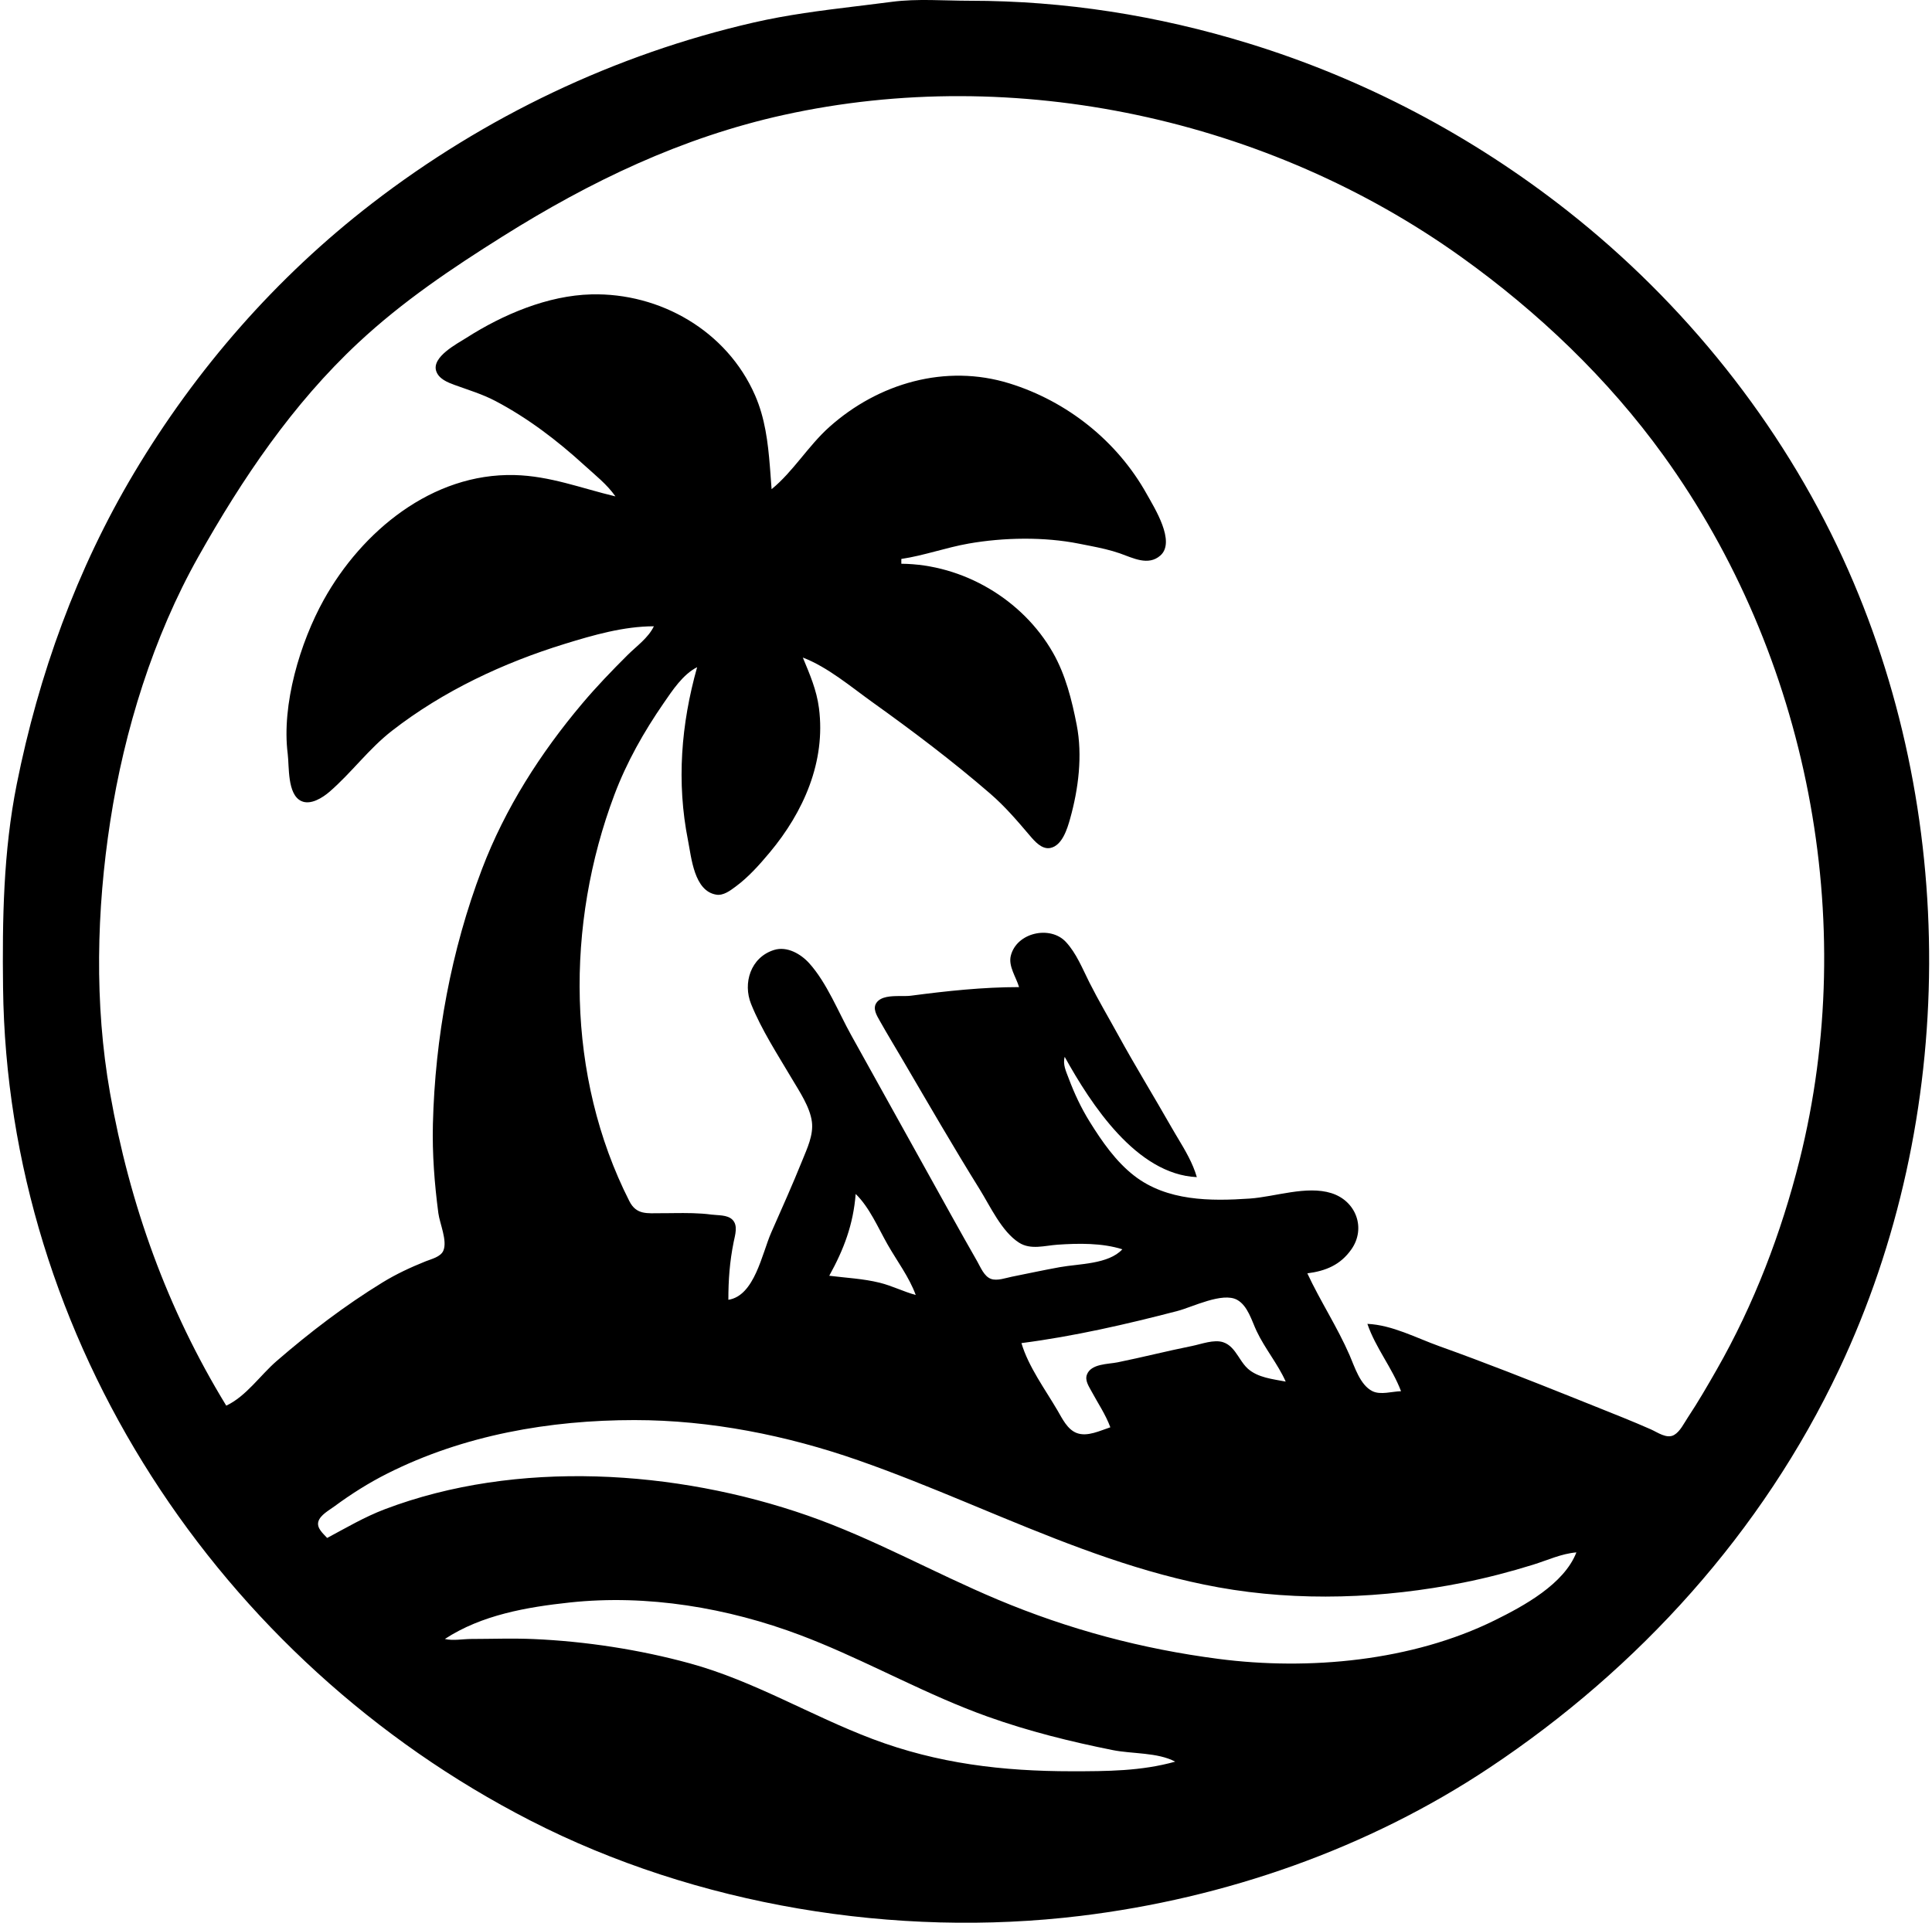
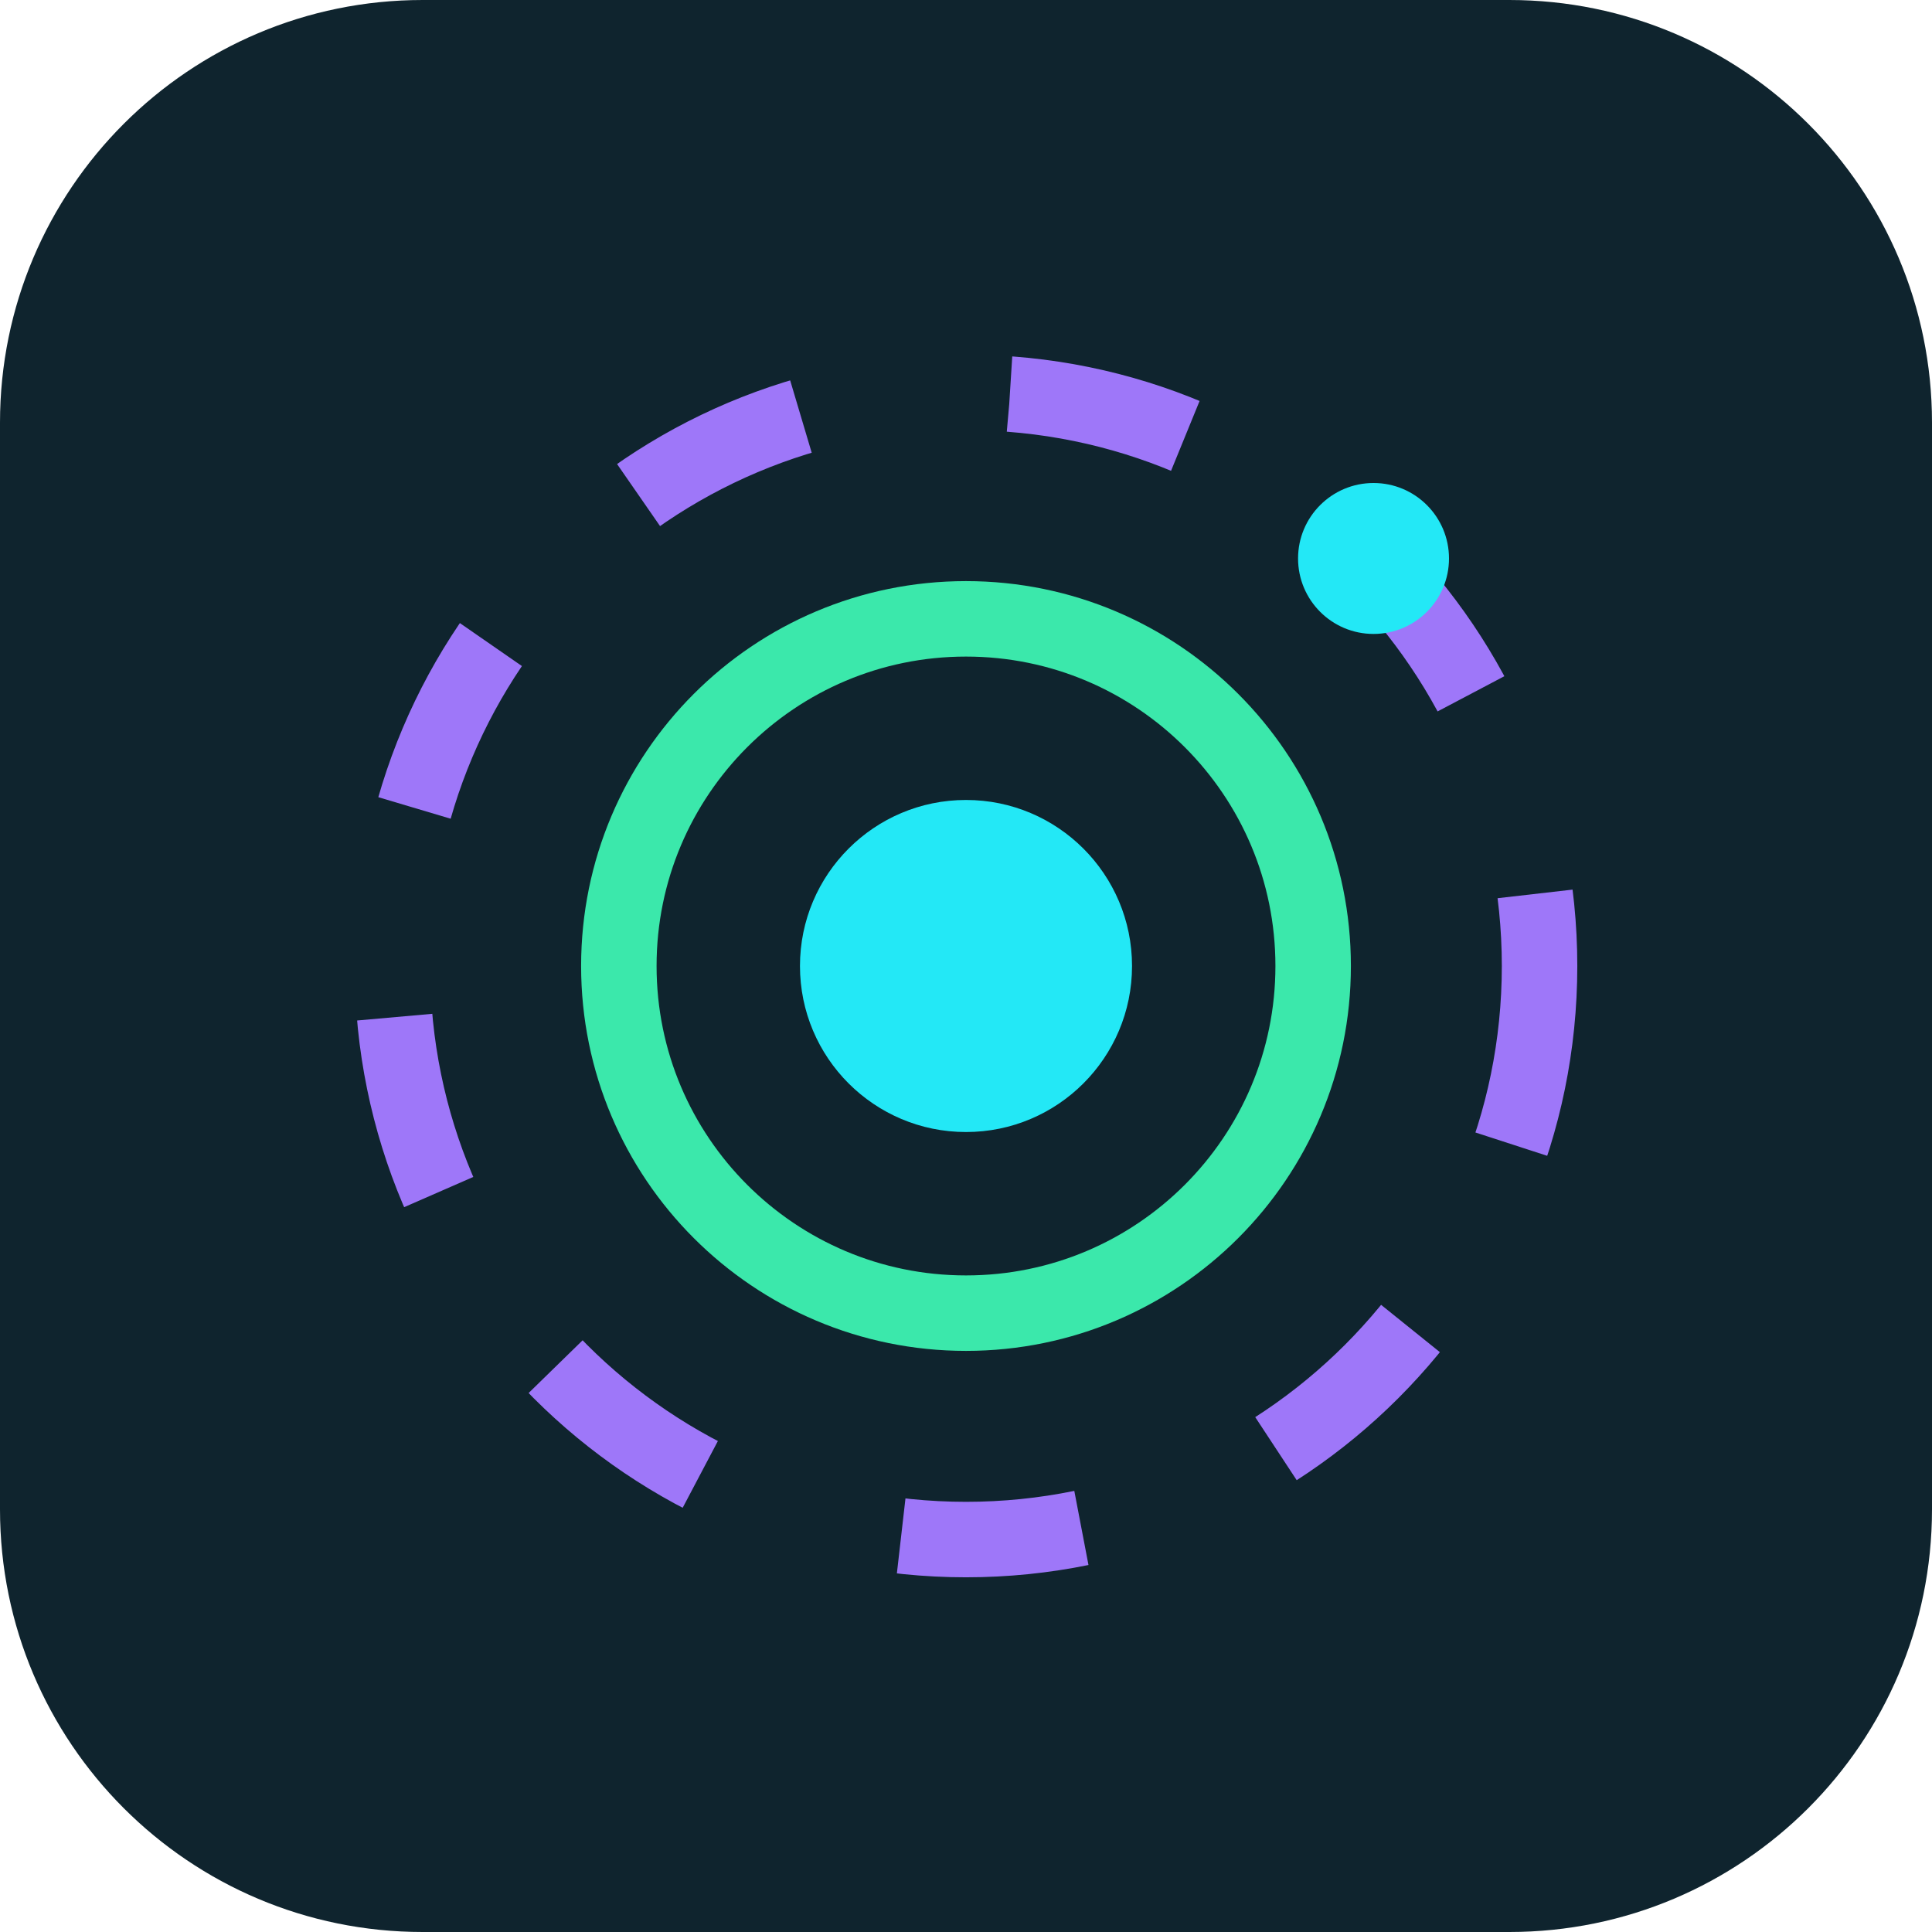
- <svg xmlns="http://www.w3.org/2000/svg" height="660" viewBox="0 0 663 660" width="663">
-   <path d="m305.114.624c8.718-1.145 17.927-.365 26.713-.365 32.549 0 64.506 5.053 95.649 14.631 39.744 12.224 76.763 31.767 109.436 57.478 40.047 31.513 73.229 72.847 94.521 119.236 39.836 86.79 39.544 191.973-1.268 278.398-26.389 55.88-68.724 102.65-119.965 136.757-41.809 27.829-90.707 44.863-140.457 50.893-63.325 7.678-131.785-3.542-188.712-32.729-106.869-54.795-179.523-165.076-180.96-285.932-.277-23.301.086-46.741 4.699-69.815 7.513-37.579 20.613-73.904 40.286-106.877 21.281-35.67 48.77-67.147 81.688-92.526 38.602-29.761 83.468-51.167 130.978-62.058 11.474-2.63 22.995-4.087 34.573-5.496l3.658-.445c3.05-.372 6.104-.748 9.163-1.15zm-110.556 549.441c-14.717 1.578-30.239 4.256-42.87 12.522 2.843.684 6.102.005 9.069 0 7.125-.012 14.318-.28 21.435.032 17.817.782 36.382 3.632 53.587 8.35 22.029 6.041 41.433 17.929 62.656 25.945 22.39 8.457 44.677 11.085 68.427 11.085 11.968 0 23.846-.036 35.45-3.303-6.056-3.225-14.726-2.62-21.435-3.963-14.557-2.915-28.869-6.475-42.87-11.47-10.305-3.677-20.231-8.214-30.111-12.849l-6.349-2.985c-9.171-4.309-18.363-8.561-27.845-12.143-24.932-9.418-52.56-14.072-79.144-11.222zm22.259-62.614c-29.164 0-58.66 5.137-84.915 18.37-6.361 3.206-12.408 7.026-18.137 11.259-1.746 1.291-4.842 2.948-5.487 5.192-.655 2.276 1.686 4.182 3.014 5.638 6.562-3.498 12.797-7.2 19.786-9.855 45.199-17.17 99.992-13.571 145.098 2.172 22.494 7.851 43.219 19.592 65.129 28.8 24.503 10.298 49.53 16.975 75.847 20.399 31.042 4.038 66.434.765 94.808-13.242 9.971-4.922 23.814-12.422 28.03-23.32-5.207.455-9.892 2.686-14.84 4.224-7.867 2.446-15.827 4.52-23.908 6.139-27.388 5.487-56.512 6.619-84.091 1.64-25.992-4.693-50.143-14.119-74.18-24.035l-3.068-1.268c-2.045-.847-4.09-1.696-6.136-2.544l-3.069-1.272c-12.28-5.086-24.607-10.111-37.211-14.51-24.485-8.547-50.727-13.785-76.671-13.785zm51.114-447.991c-34.96 7.723-66.277 22.761-96.457 41.718-17.521 11.005-34.282 22.28-49.465 36.444-22.579 21.065-39.836 46.669-54.887 73.412-15.507 27.554-25.45 59.666-30.255 90.824-4.714 30.568-5.491 62.707-.091 93.301 6.75 38.249 19.599 74.141 39.89 107.338 6.819-3.185 11.66-10.446 17.313-15.337 11.415-9.876 23.4-19.029 36.275-26.929 4.766-2.924 9.662-5.194 14.84-7.275 1.953-.785 5.146-1.503 6.065-3.648 1.461-3.407-1.241-9.336-1.705-12.866-1.325-10.096-2.125-20.363-1.875-30.55.725-29.669 6.27-59.752 16.826-87.521 7.955-20.924 20.107-39.922 34.503-56.972 4.885-5.785 10.078-11.171 15.437-16.513 3.167-3.157 7.098-5.859 9.069-9.909-10.337.007-20.675 2.987-30.504 6.013-21.174 6.52-41.801 16.193-59.358 29.842-8.008 6.226-13.873 14.387-21.447 20.94-2.323 2.011-6.485 4.705-9.695 3.188-4.85-2.29-4.101-11.835-4.657-16.222-2.137-16.873 4.255-38.216 12.378-52.843 13.04-23.48 37.151-43.529 65.467-42.829 12.229.302 22.935 4.551 34.626 7.325-2.965-4.212-6.939-7.282-10.717-10.734-9.257-8.459-19.383-16.185-30.504-22.029-4.474-2.351-9.291-3.779-14.015-5.506-2.375-.868-5.366-2.063-6.26-4.702-1.655-4.889 7.149-9.417 10.382-11.479 12.5-7.969 27.827-14.525 42.87-14.894 23.509-.577 46.479 12.468 56.163 34.666 3.404 7.803 4.411 16.055 5.079 24.383l.122 1.562.174 2.346c.019.261.038.521.057.782l.116 1.564.12 1.564c7.384-6.019 12.577-14.877 19.786-21.324 16.861-15.078 39.937-21.772 61.832-14.984 19.787 6.133 36.984 19.788 47.106 37.96 2.648 4.754 10.036 16.374 4.698 21.109-4.177 3.707-9.475.818-13.881-.719-3.336-1.164-6.783-1.902-10.242-2.586l-1.887-.37c-.629-.123-1.258-.246-1.886-.372-11.98-2.402-25.917-2.153-37.923-.041-7.763 1.365-15.349 4.128-23.084 5.272v1.651c21.15.175 41.609 12.241 52.043 30.55 4.323 7.585 6.482 16.267 8.139 24.77 2.048 10.509.608 21.959-2.263 32.201-.963 3.434-2.711 9.256-6.817 10.047-2.903.559-5.368-2.331-7.025-4.279-4.344-5.108-8.476-9.963-13.573-14.374-12.896-11.157-26.531-21.449-40.397-31.373-7.362-5.269-15.426-12.12-23.908-15.34 2.385 5.745 4.721 11.086 5.533 17.339 2.386 18.393-5.314 35.705-16.872 49.54-3.527 4.222-7.299 8.476-11.745 11.756-1.843 1.361-4.157 3.138-6.595 2.753-7.646-1.208-8.556-12.733-9.728-18.637-3.97-19.999-2.376-39.861 3.133-59.449-4.901 2.485-8.444 7.924-11.521 12.385-6.771 9.816-12.646 20.199-16.859 31.376-16.778 44.52-16.616 96.664 5.119 139.523 2.427 4.786 6.111 4.144 10.895 4.144.721 0 1.443-.005 2.165-.011l2.168-.022c4.339-.045 8.687-.065 12.98.509 2.228.297 5.321.032 7.084 1.674 2.111 1.967.986 5.339.5 7.759-1.359 6.766-1.813 12.914-1.813 19.816 9.024-1.399 11.525-15.866 14.724-23.119 3.625-8.216 7.313-16.441 10.667-24.77 1.649-4.094 3.854-8.671 3.275-13.211-.65-5.102-4.336-10.511-6.905-14.862-4.862-8.234-10.389-16.708-13.969-25.596-2.862-7.105-.197-15.983 7.872-18.522 4.45-1.4 9.198 1.346 12.094 4.563 6.073 6.743 9.993 16.778 14.402 24.693l34.395 61.926c2.921 5.244 5.848 10.482 8.837 15.688 1.166 2.031 2.352 5.167 4.74 6.033 2.127.771 5.033-.325 7.149-.749 5.492-1.1 10.976-2.287 16.488-3.283 6.605-1.193 16.674-.969 21.435-6.13-6.963-2.205-15.012-2.075-22.259-1.578-4.353.299-9.178 1.856-13.178-.686-5.953-3.783-9.91-12.522-13.553-18.378-8.98-14.439-17.441-29.096-26.041-43.761l-1.376-2.335-2.766-4.665c-1.381-2.334-2.751-4.675-4.08-7.036-1.027-1.826-2.55-4.233-1.078-6.247 1.546-2.114 4.915-2.239 7.956-2.243l.603 0c1.195.002 2.316.002 3.223-.117 12.274-1.615 24.719-2.953 37.099-2.953-.964-3.352-3.72-7.141-2.838-10.73 1.972-8.031 13.526-10.543 18.9-4.781 3.608 3.868 5.704 9.192 8.051 13.86 3.097 6.162 6.624 12.118 9.941 18.165 5.806 10.586 12.146 20.881 18.117 31.376.492.866 1 1.727 1.512 2.587l.772 1.291c2.577 4.303 5.165 8.635 6.553 13.462-20.736-.949-36.302-25.019-45.343-41.284-.721 2.604.451 4.928 1.388 7.431 1.948 5.198 4.276 10.148 7.206 14.862 4.185 6.733 8.982 13.666 15.314 18.554 11.236 8.674 26.053 8.722 39.572 7.794 8.67-.595 19.503-4.542 28.03-1.864 8.514 2.674 11.941 12.063 6.885 19.276-3.787 5.403-8.843 7.443-15.129 8.258 4.445 9.536 10.269 18.385 14.49 28.073 1.758 4.036 3.591 10.221 7.805 12.35 2.806 1.417 6.825.097 9.858.035-3.044-8.054-8.743-14.888-11.542-23.119 8.534.391 16.787 4.843 24.733 7.685 15.63 5.59 31.064 11.702 46.475 17.869l7.112 2.849c6.339 2.539 12.716 5.052 18.962 7.813 2.285 1.01 5.449 3.37 7.975 1.917 2.061-1.186 3.394-4.015 4.665-5.932 3.556-5.362 6.776-10.929 9.966-16.513 12.774-22.366 22.144-46.873 28.403-71.834 20.645-82.323 2.934-173.156-46.677-241.923-19.061-26.421-43.033-49.262-69.462-68.178-66.139-47.337-152.911-66.294-232.487-48.717zm135.205 410.529c-17.533 4.571-35.602 8.714-53.587 11.04 2.365 8.053 8.145 15.886 12.376 23.119 1.636 2.797 3.386 6.542 6.618 7.756 3.651 1.371 8.064-.854 11.509-1.976-1.595-4.365-4.28-8.292-6.477-12.385-.905-1.688-2.306-3.686-1.56-5.69 1.411-3.787 7.266-3.564 10.51-4.222 8.547-1.734 17.005-3.898 25.557-5.611 3.151-.632 7.539-2.342 10.705-1.286 2.371.791 3.8 2.745 5.152 4.782l.606.919c.809 1.223 1.637 2.418 2.671 3.351 3.458 3.122 8.628 3.602 13.018 4.454-2.679-6.027-7.13-11.301-9.985-17.339-1.66-3.512-3.023-8.678-6.656-10.707-5.005-2.796-15.342 2.461-20.458 3.796zm-110.473-40.152c-.825 10.468-4.036 18.985-9.069 28.073 5.767.73 11.649.99 17.313 2.394 4.245 1.052 8.157 3.058 12.366 4.212-2.251-6.158-6.426-11.652-9.661-17.339-3.266-5.741-6.19-12.717-10.949-17.339z" transform="translate(.9778)" />
+ <svg xmlns="http://www.w3.org/2000/svg" viewBox="0 0 64 64">
+   <rect width="64" height="64" rx="14" fill="#0f242e" />
+   <circle cx="32" cy="32" r="19" fill="none" stroke="hsl(258 91% 72%)" stroke-width="2.5" stroke-dasharray="6 7" />
+   <circle cx="32" cy="32" r="11.5" fill="none" stroke="hsl(159 79% 57%)" stroke-width="2.5" />
+   <circle cx="32" cy="32" r="5.5" fill="hsl(184 92% 55%)" />
+   <circle cx="45.5" cy="18.5" r="2.5" fill="hsl(184 92% 55%)" />
</svg>
